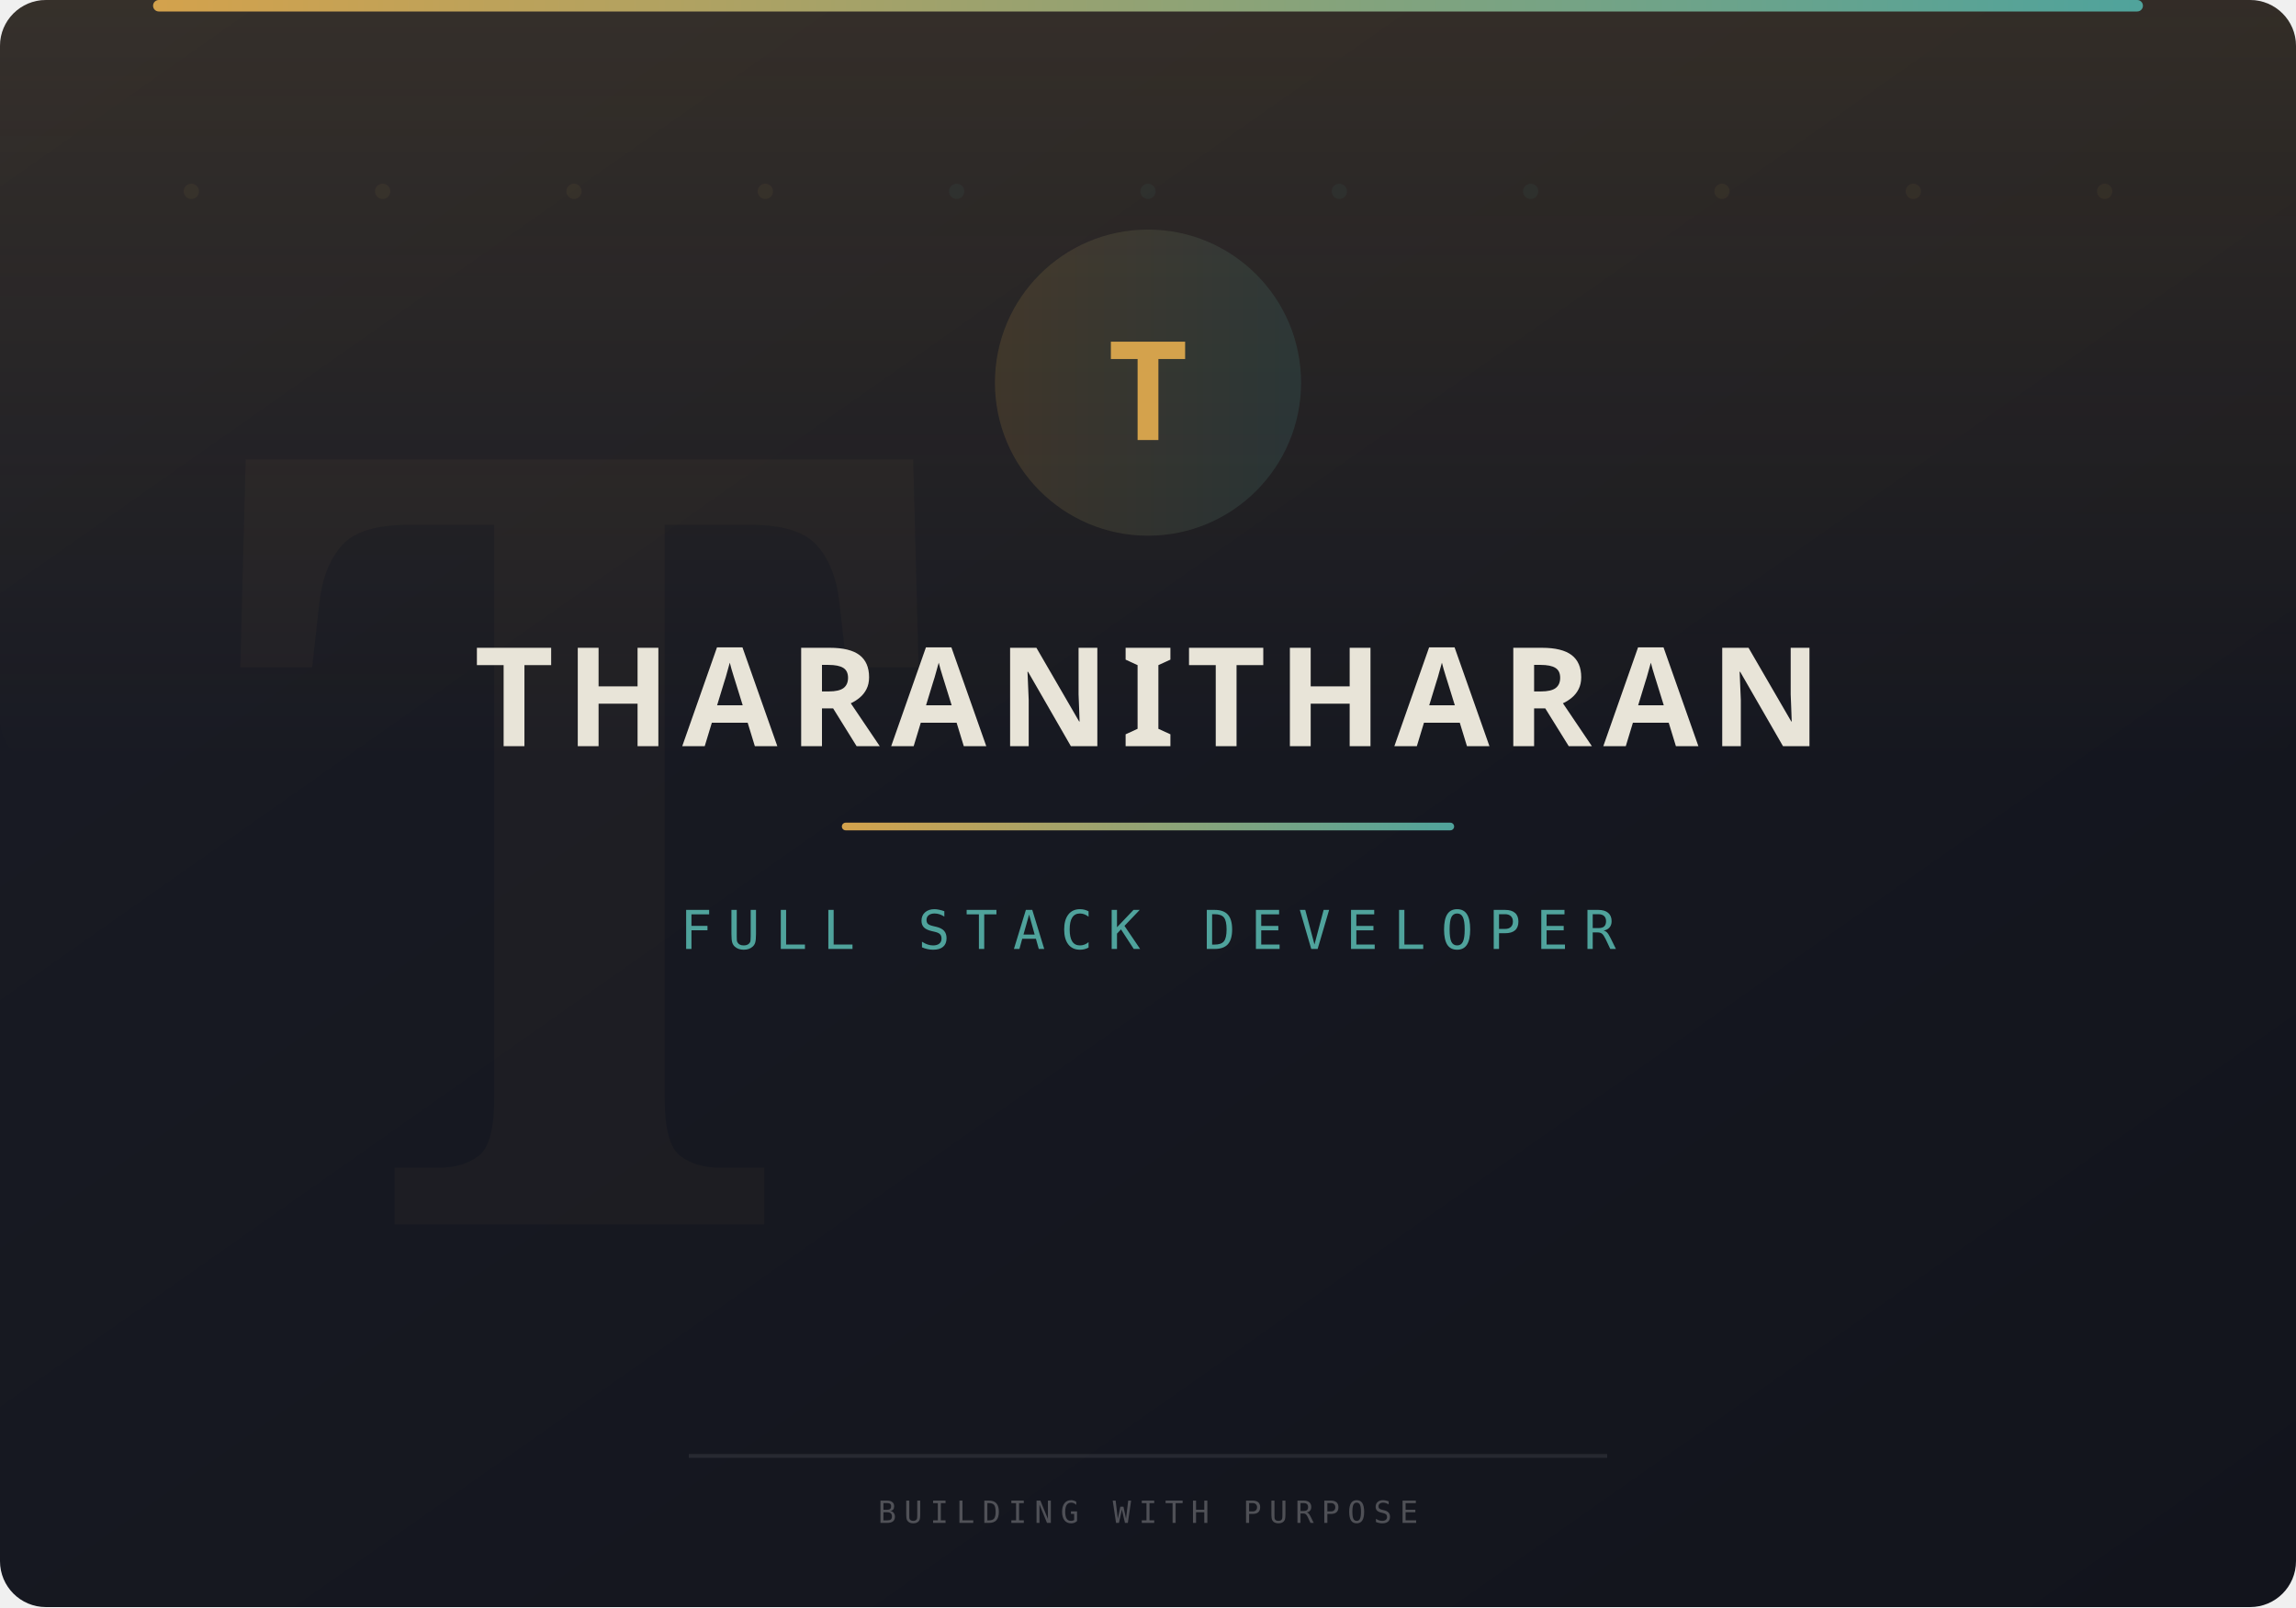
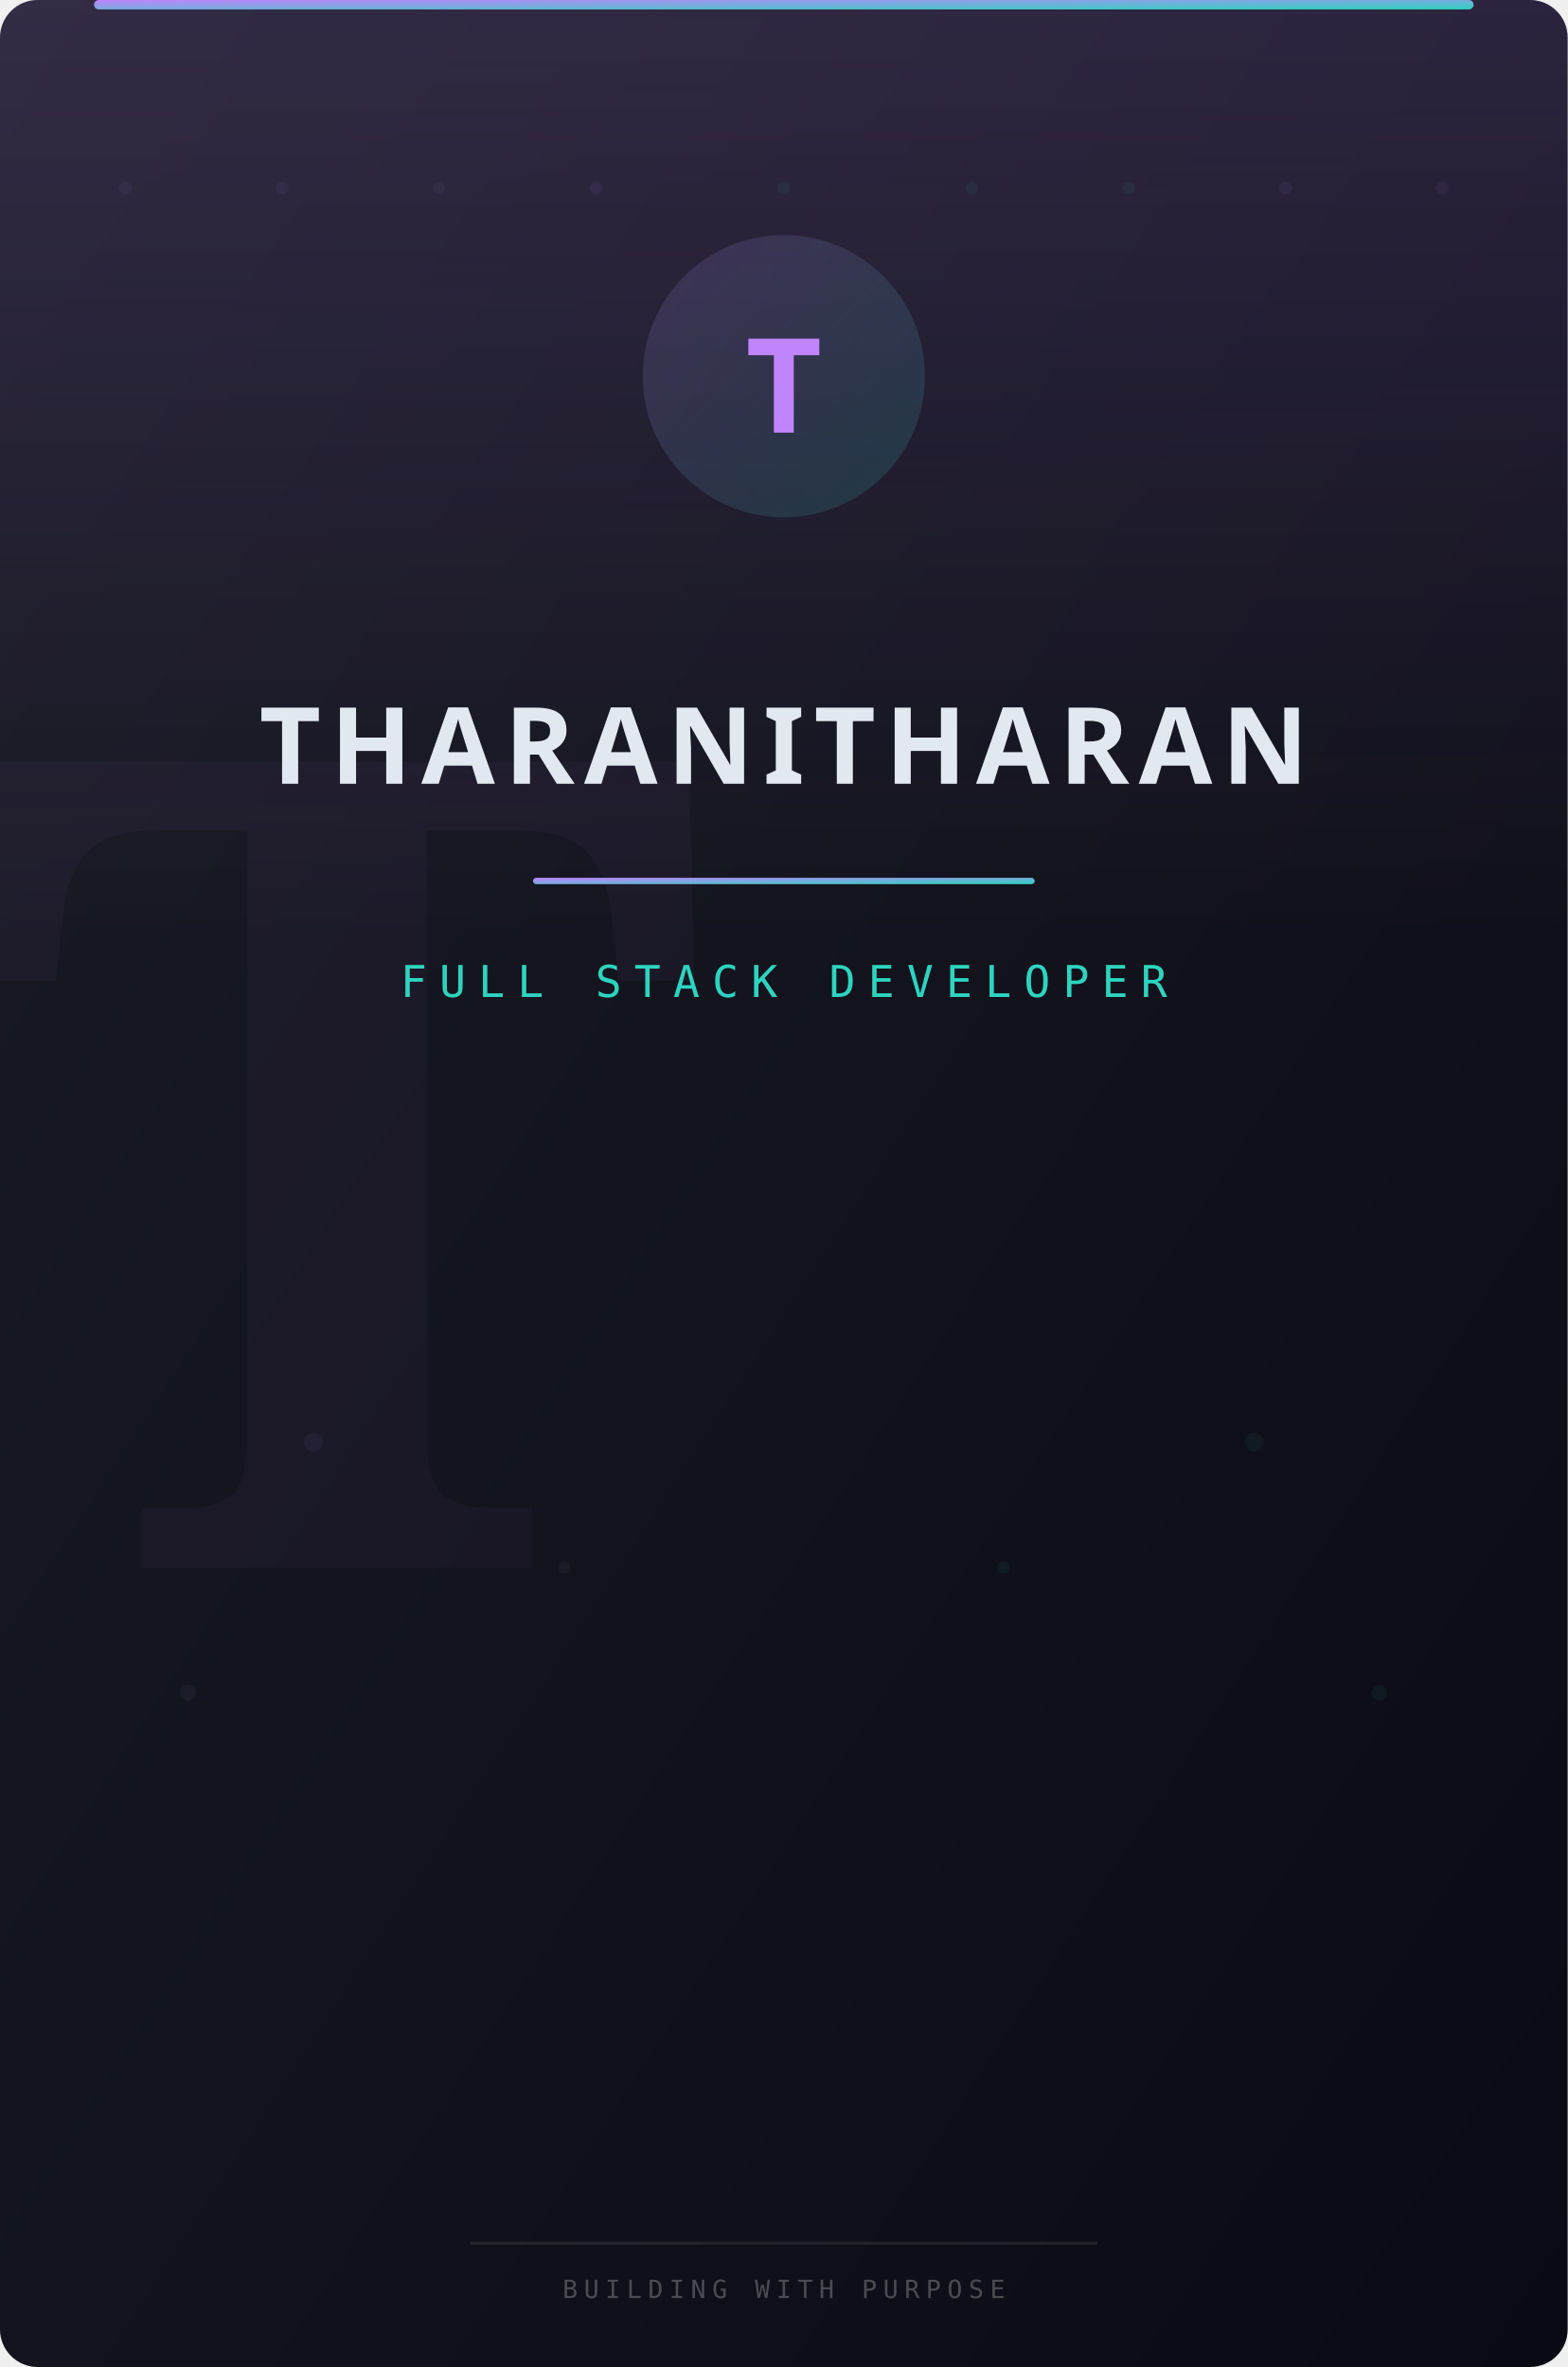
- <svg xmlns="http://www.w3.org/2000/svg" viewBox="0 0 600 420">
+ <svg xmlns="http://www.w3.org/2000/svg" viewBox="0 0 500 755" width="500" height="755">
  <defs>
    <linearGradient id="bg" x1="0" y1="0" x2="1" y2="1">
      <stop offset="0%" stop-color="#1a1c25" />
-       <stop offset="100%" stop-color="#12141c" />
+       <stop offset="100%" stop-color="#0a0a14" />
    </linearGradient>
-     <linearGradient id="accent" x1="0" y1="0" x2="1" y2="0">
-       <stop offset="0%" stop-color="#d4a24c" />
-       <stop offset="100%" stop-color="#4fa39c" />
+     <linearGradient id="accent" x1="0" y1="0" x2="1" y2="1">
+       <stop offset="0%" stop-color="#c084fc" />
+       <stop offset="100%" stop-color="#2dd4bf" />
    </linearGradient>
    <linearGradient id="glow" x1="0" y1="0" x2="0" y2="1">
-       <stop offset="0%" stop-color="#d4a24c" stop-opacity="0.15" />
-       <stop offset="100%" stop-color="#d4a24c" stop-opacity="0" />
+       <stop offset="0%" stop-color="#c084fc" stop-opacity="0.15" />
+       <stop offset="100%" stop-color="#c084fc" stop-opacity="0" />
    </linearGradient>
  </defs>
-   <rect width="600" height="420" rx="12" fill="url(#bg)" />
-   <rect width="600" height="200" rx="12" fill="url(#glow)" />
-   <rect x="40" y="0" width="520" height="3" fill="url(#accent)" rx="1.5" />
+   <rect width="500" height="755" rx="12" fill="url(#bg)" />
+   <rect width="500" height="300" rx="12" fill="url(#glow)" />
+   <rect x="30" y="0" width="440" height="3" fill="url(#accent)" rx="1.5" />
  <g opacity="0.06">
-     <circle cx="50" cy="50" r="2" fill="#d4a24c" />
-     <circle cx="100" cy="50" r="2" fill="#d4a24c" />
-     <circle cx="150" cy="50" r="2" fill="#d4a24c" />
-     <circle cx="200" cy="50" r="2" fill="#d4a24c" />
-     <circle cx="250" cy="50" r="2" fill="#4fa39c" />
-     <circle cx="300" cy="50" r="2" fill="#4fa39c" />
-     <circle cx="350" cy="50" r="2" fill="#4fa39c" />
-     <circle cx="400" cy="50" r="2" fill="#4fa39c" />
-     <circle cx="450" cy="50" r="2" fill="#d4a24c" />
-     <circle cx="500" cy="50" r="2" fill="#d4a24c" />
-     <circle cx="550" cy="50" r="2" fill="#d4a24c" />
+     <circle cx="40" cy="60" r="2" fill="#c084fc" />
+     <circle cx="90" cy="60" r="2" fill="#c084fc" />
+     <circle cx="140" cy="60" r="2" fill="#c084fc" />
+     <circle cx="190" cy="60" r="2" fill="#c084fc" />
+     <circle cx="250" cy="60" r="2" fill="#2dd4bf" />
+     <circle cx="310" cy="60" r="2" fill="#2dd4bf" />
+     <circle cx="360" cy="60" r="2" fill="#2dd4bf" />
+     <circle cx="410" cy="60" r="2" fill="#c084fc" />
+     <circle cx="460" cy="60" r="2" fill="#c084fc" />
  </g>
-   <text x="60" y="320" font-family="serif" font-size="280" font-weight="900" fill="#d4a24c" opacity="0.04">T</text>
-   <circle cx="300" cy="100" r="40" fill="url(#accent)" opacity="0.15" />
-   <text x="300" y="115" font-family="sans-serif" font-size="36" font-weight="700" fill="#d4a24c" text-anchor="middle">T</text>
-   <text x="300" y="195" font-family="'Space Grotesk', sans-serif" font-size="36" font-weight="700" fill="#e8e4d8" text-anchor="middle" letter-spacing="3">THARANITHARAN</text>
-   <rect x="220" y="215" width="160" height="2" fill="url(#accent)" rx="1" />
-   <text x="300" y="248" font-family="monospace" font-size="14" fill="#4fa39c" text-anchor="middle" letter-spacing="4">FULL STACK DEVELOPER</text>
-   <rect x="180" y="380" width="240" height="1" fill="#ffffff" opacity="0.08" />
-   <text x="300" y="398" font-family="monospace" font-size="8" fill="#ffffff" opacity="0.25" text-anchor="middle" letter-spacing="2">BUILDING WITH PURPOSE</text>
+   <text x="-10" y="500" font-family="serif" font-size="360" font-weight="900" fill="#c084fc" opacity="0.04">T</text>
+   <circle cx="250" cy="120" r="45" fill="url(#accent)" opacity="0.15" />
+   <text x="250" y="138" font-family="sans-serif" font-size="42" font-weight="700" fill="#c084fc" text-anchor="middle">T</text>
+   <text x="250" y="250" font-family="'Space Grotesk', sans-serif" font-size="34" font-weight="700" fill="#e2e8f0" text-anchor="middle" letter-spacing="3">THARANITHARAN</text>
+   <rect x="170" y="280" width="160" height="2" fill="url(#accent)" rx="1" />
+   <text x="250" y="318" font-family="monospace" font-size="14" fill="#2dd4bf" text-anchor="middle" letter-spacing="4">FULL STACK DEVELOPER</text>
+   <g opacity="0.06">
+     <circle cx="100" cy="460" r="3" fill="#c084fc" />
+     <circle cx="400" cy="460" r="3" fill="#2dd4bf" />
+     <circle cx="180" cy="500" r="2" fill="#c084fc" />
+     <circle cx="320" cy="500" r="2" fill="#2dd4bf" />
+     <circle cx="60" cy="540" r="2.5" fill="#c084fc" />
+     <circle cx="440" cy="540" r="2.5" fill="#2dd4bf" />
+   </g>
+   <rect x="150" y="715" width="200" height="1" fill="#ffffff" opacity="0.08" />
+   <text x="250" y="733" font-family="monospace" font-size="8" fill="#ffffff" opacity="0.25" text-anchor="middle" letter-spacing="2">BUILDING WITH PURPOSE</text>
</svg>
